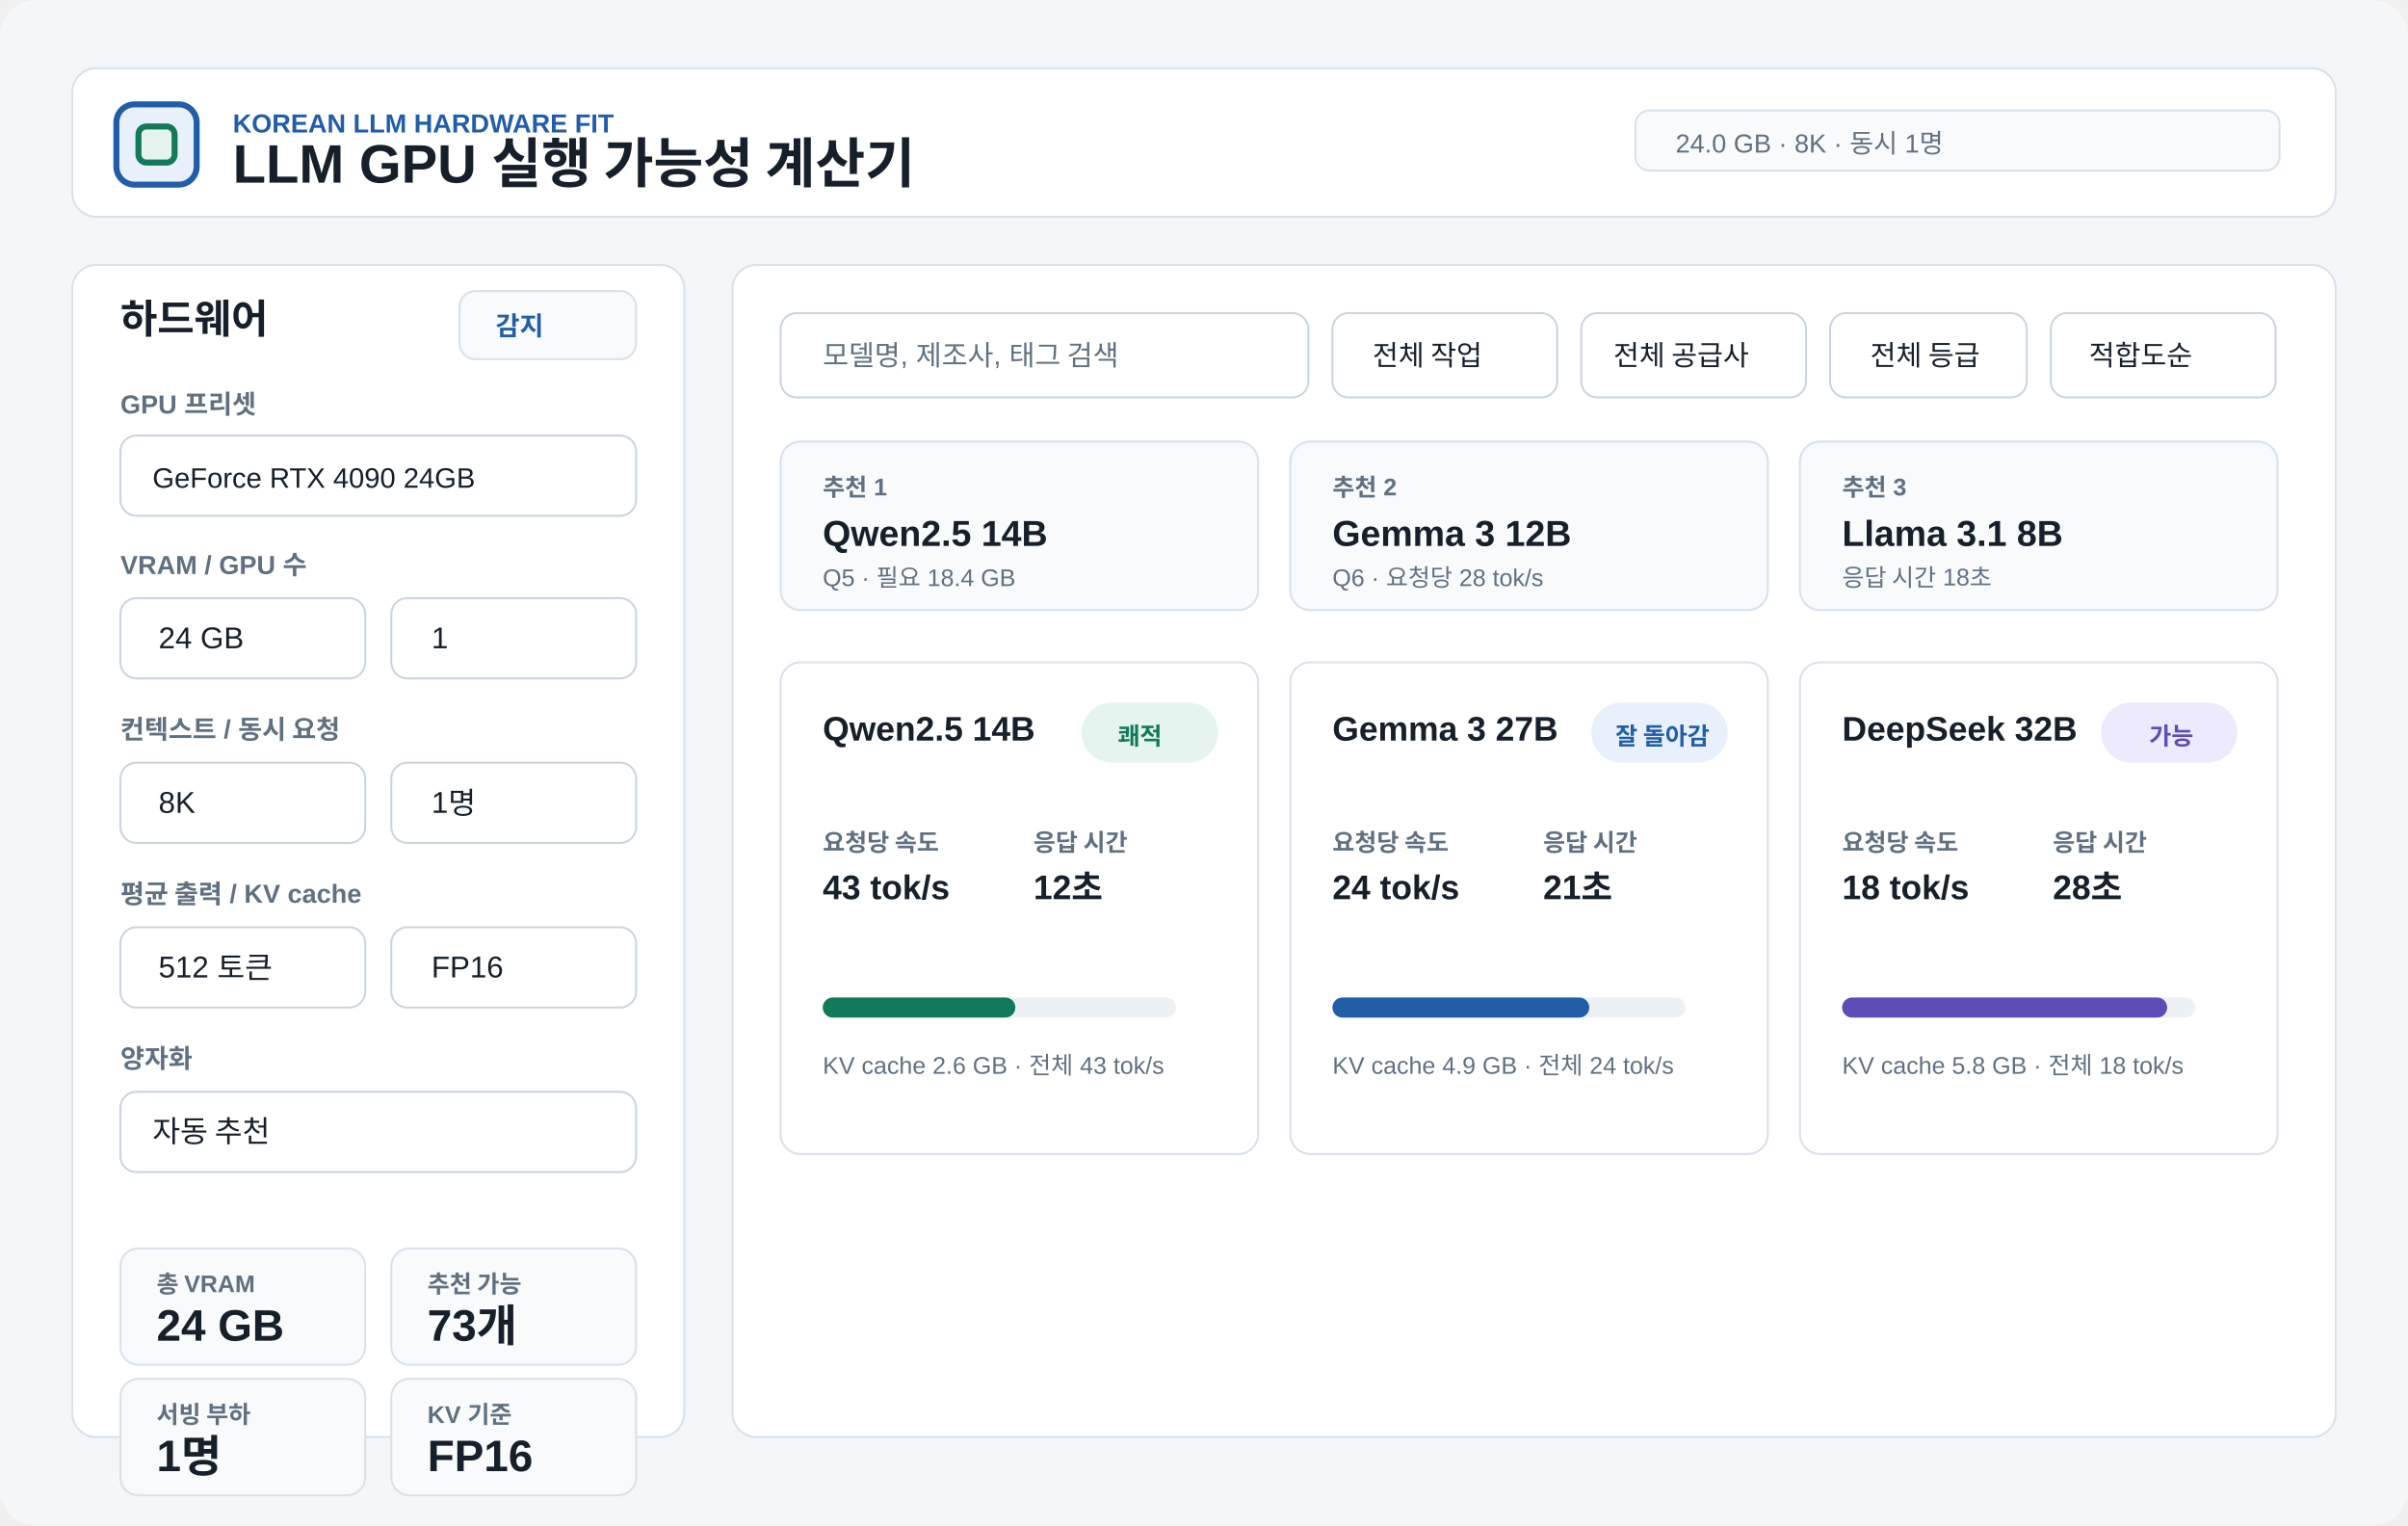
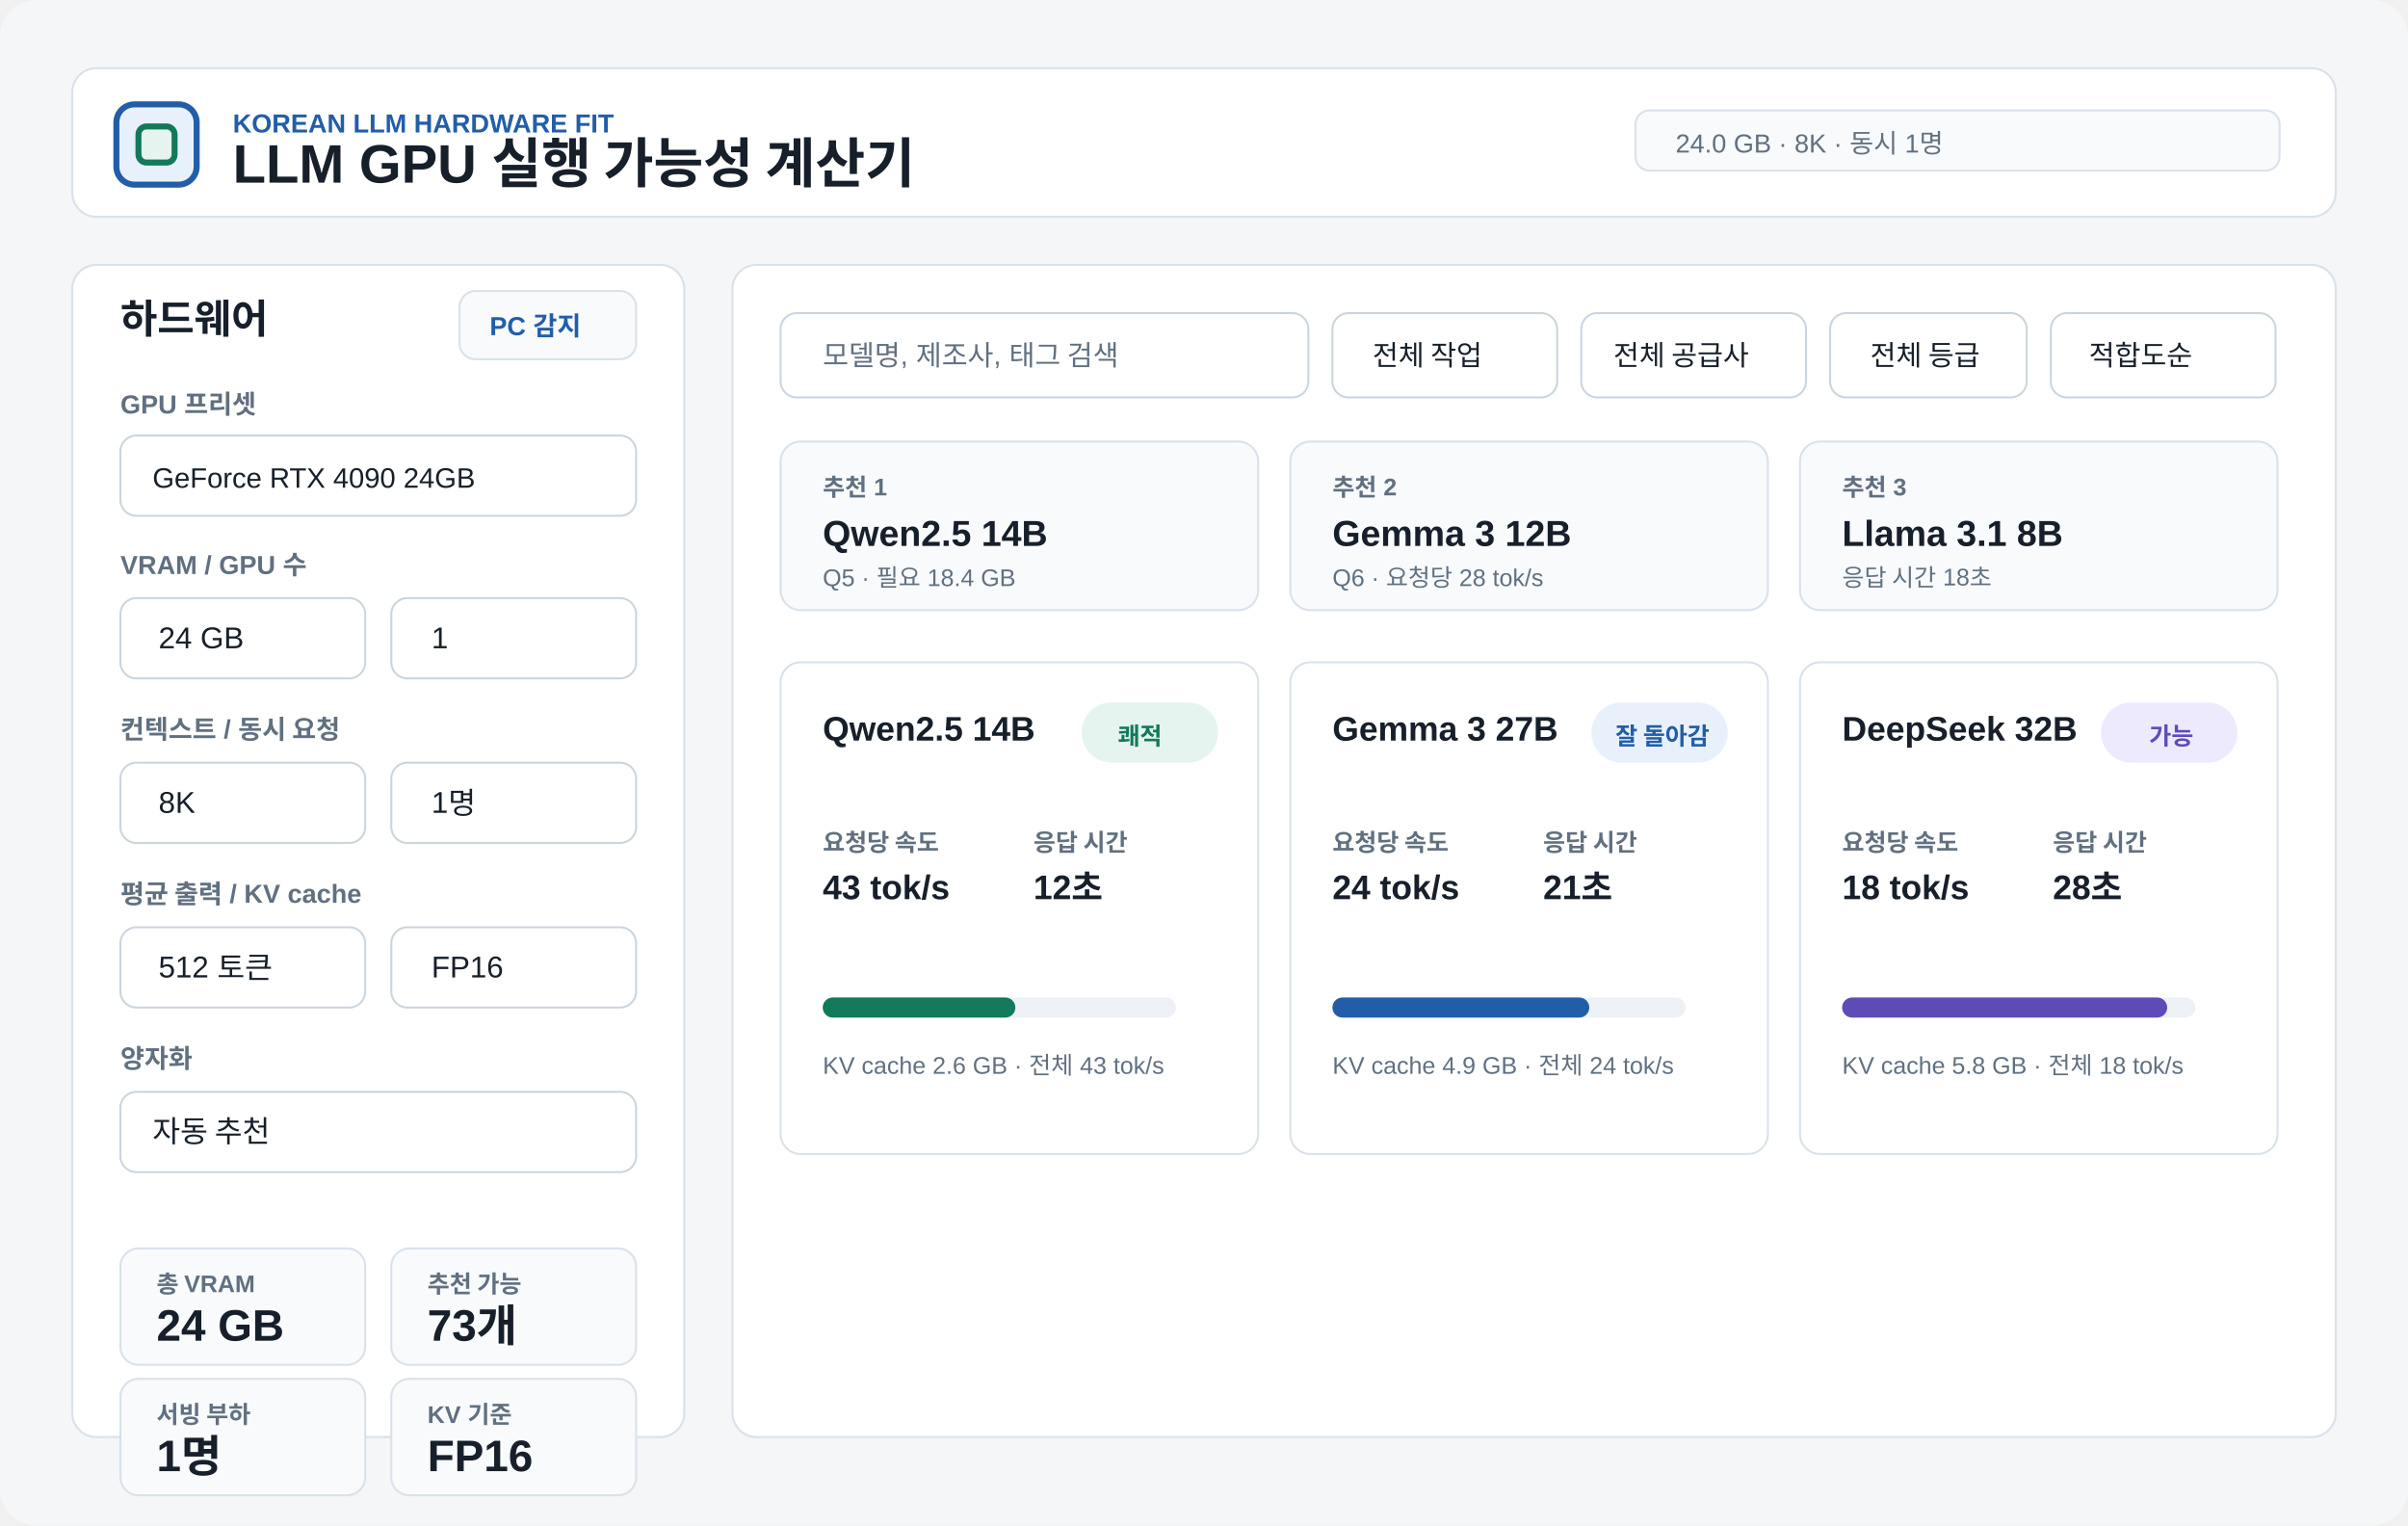
<svg xmlns="http://www.w3.org/2000/svg" width="1200" height="760" viewBox="0 0 1200 760" fill="none" role="img" aria-label="LLM GPU 실행 가능성 계산기 화면 미리보기">
  <rect width="1200" height="760" rx="18" fill="#F4F6F8" />
  <rect x="36" y="34" width="1128" height="74" rx="12" fill="#FFFFFF" stroke="#D9E1EA" />
  <rect x="58" y="52" width="40" height="40" rx="9" fill="#E8F1FB" stroke="#225EA8" stroke-width="3" />
  <rect x="69" y="63" width="18" height="18" rx="4" fill="#E5F4EE" stroke="#13795B" stroke-width="3" />
  <text x="116" y="66" font-family="Arial, sans-serif" font-size="13" font-weight="700" fill="#225EA8">KOREAN LLM HARDWARE FIT</text>
  <text x="116" y="91" font-family="Arial, sans-serif" font-size="27" font-weight="800" fill="#17202A">LLM GPU 실행 가능성 계산기</text>
  <rect x="815" y="55" width="321" height="30" rx="7" fill="#F8FAFC" stroke="#D9E1EA" />
  <text x="835" y="76" font-family="Arial, sans-serif" font-size="13" fill="#617080">24.0 GB · 8K · 동시 1명</text>
  <rect x="36" y="132" width="305" height="584" rx="12" fill="#FFFFFF" stroke="#D9E1EA" />
  <text x="60" y="166" font-family="Arial, sans-serif" font-size="20" font-weight="800" fill="#17202A">하드웨어</text>
  <rect x="229" y="145" width="88" height="34" rx="8" fill="#F8FAFC" stroke="#D9E1EA" />
-   <text x="247" y="167" font-family="Arial, sans-serif" font-size="13" font-weight="700" fill="#225EA8">감지</text>
+   <text x="244" y="167" font-family="Arial, sans-serif" font-size="13" font-weight="700" fill="#225EA8">PC 감지</text>
  <text x="60" y="206" font-family="Arial, sans-serif" font-size="13" font-weight="700" fill="#617080">GPU 프리셋</text>
  <rect x="60" y="217" width="257" height="40" rx="8" fill="#FFFFFF" stroke="#CBD5DF" />
  <text x="76" y="243" font-family="Arial, sans-serif" font-size="14" fill="#17202A">GeForce RTX 4090 24GB</text>
  <text x="60" y="286" font-family="Arial, sans-serif" font-size="13" font-weight="700" fill="#617080">VRAM / GPU 수</text>
  <rect x="60" y="298" width="122" height="40" rx="8" fill="#FFFFFF" stroke="#CBD5DF" />
  <rect x="195" y="298" width="122" height="40" rx="8" fill="#FFFFFF" stroke="#CBD5DF" />
  <text x="79" y="323" font-family="Arial, sans-serif" font-size="15" fill="#17202A">24 GB</text>
  <text x="215" y="323" font-family="Arial, sans-serif" font-size="15" fill="#17202A">1</text>
  <text x="60" y="368" font-family="Arial, sans-serif" font-size="13" font-weight="700" fill="#617080">컨텍스트 / 동시 요청</text>
  <rect x="60" y="380" width="122" height="40" rx="8" fill="#FFFFFF" stroke="#CBD5DF" />
  <rect x="195" y="380" width="122" height="40" rx="8" fill="#FFFFFF" stroke="#CBD5DF" />
  <text x="79" y="405" font-family="Arial, sans-serif" font-size="15" fill="#17202A">8K</text>
  <text x="215" y="405" font-family="Arial, sans-serif" font-size="15" fill="#17202A">1명</text>
  <text x="60" y="450" font-family="Arial, sans-serif" font-size="13" font-weight="700" fill="#617080">평균 출력 / KV cache</text>
  <rect x="60" y="462" width="122" height="40" rx="8" fill="#FFFFFF" stroke="#CBD5DF" />
  <rect x="195" y="462" width="122" height="40" rx="8" fill="#FFFFFF" stroke="#CBD5DF" />
  <text x="79" y="487" font-family="Arial, sans-serif" font-size="15" fill="#17202A">512 토큰</text>
  <text x="215" y="487" font-family="Arial, sans-serif" font-size="15" fill="#17202A">FP16</text>
  <text x="60" y="532" font-family="Arial, sans-serif" font-size="13" font-weight="700" fill="#617080">양자화</text>
  <rect x="60" y="544" width="257" height="40" rx="8" fill="#FFFFFF" stroke="#CBD5DF" />
  <text x="76" y="569" font-family="Arial, sans-serif" font-size="15" fill="#17202A">자동 추천</text>
  <rect x="60" y="622" width="122" height="58" rx="9" fill="#F8FAFC" stroke="#D9E1EA" />
  <rect x="195" y="622" width="122" height="58" rx="9" fill="#F8FAFC" stroke="#D9E1EA" />
  <rect x="60" y="687" width="122" height="58" rx="9" fill="#F8FAFC" stroke="#D9E1EA" />
  <rect x="195" y="687" width="122" height="58" rx="9" fill="#F8FAFC" stroke="#D9E1EA" />
  <text x="78" y="644" font-family="Arial, sans-serif" font-size="12" font-weight="700" fill="#617080">총 VRAM</text>
  <text x="78" y="668" font-family="Arial, sans-serif" font-size="22" font-weight="800" fill="#17202A">24 GB</text>
  <text x="213" y="644" font-family="Arial, sans-serif" font-size="12" font-weight="700" fill="#617080">추천 가능</text>
  <text x="213" y="668" font-family="Arial, sans-serif" font-size="22" font-weight="800" fill="#17202A">73개</text>
  <text x="78" y="709" font-family="Arial, sans-serif" font-size="12" font-weight="700" fill="#617080">서빙 부하</text>
  <text x="78" y="733" font-family="Arial, sans-serif" font-size="22" font-weight="800" fill="#17202A">1명</text>
  <text x="213" y="709" font-family="Arial, sans-serif" font-size="12" font-weight="700" fill="#617080">KV 기준</text>
  <text x="213" y="733" font-family="Arial, sans-serif" font-size="22" font-weight="800" fill="#17202A">FP16</text>
  <rect x="365" y="132" width="799" height="584" rx="12" fill="#FFFFFF" stroke="#D9E1EA" />
  <rect x="389" y="156" width="263" height="42" rx="8" fill="#FFFFFF" stroke="#CBD5DF" />
  <text x="410" y="182" font-family="Arial, sans-serif" font-size="14" fill="#617080">모델명, 제조사, 태그 검색</text>
  <rect x="664" y="156" width="112" height="42" rx="8" fill="#FFFFFF" stroke="#CBD5DF" />
  <text x="684" y="182" font-family="Arial, sans-serif" font-size="14" fill="#17202A">전체 작업</text>
  <rect x="788" y="156" width="112" height="42" rx="8" fill="#FFFFFF" stroke="#CBD5DF" />
  <text x="804" y="182" font-family="Arial, sans-serif" font-size="14" fill="#17202A">전체 공급사</text>
  <rect x="912" y="156" width="98" height="42" rx="8" fill="#FFFFFF" stroke="#CBD5DF" />
  <text x="932" y="182" font-family="Arial, sans-serif" font-size="14" fill="#17202A">전체 등급</text>
  <rect x="1022" y="156" width="112" height="42" rx="8" fill="#FFFFFF" stroke="#CBD5DF" />
  <text x="1041" y="182" font-family="Arial, sans-serif" font-size="14" fill="#17202A">적합도순</text>
  <rect x="389" y="220" width="238" height="84" rx="10" fill="#F8FAFC" stroke="#D9E1EA" />
  <rect x="643" y="220" width="238" height="84" rx="10" fill="#F8FAFC" stroke="#D9E1EA" />
  <rect x="897" y="220" width="238" height="84" rx="10" fill="#F8FAFC" stroke="#D9E1EA" />
  <text x="410" y="247" font-family="Arial, sans-serif" font-size="12" font-weight="700" fill="#617080">추천 1</text>
  <text x="410" y="272" font-family="Arial, sans-serif" font-size="18" font-weight="800" fill="#17202A">Qwen2.5 14B</text>
  <text x="410" y="292" font-family="Arial, sans-serif" font-size="12" fill="#617080">Q5 · 필요 18.4 GB</text>
  <text x="664" y="247" font-family="Arial, sans-serif" font-size="12" font-weight="700" fill="#617080">추천 2</text>
  <text x="664" y="272" font-family="Arial, sans-serif" font-size="18" font-weight="800" fill="#17202A">Gemma 3 12B</text>
  <text x="664" y="292" font-family="Arial, sans-serif" font-size="12" fill="#617080">Q6 · 요청당 28 tok/s</text>
  <text x="918" y="247" font-family="Arial, sans-serif" font-size="12" font-weight="700" fill="#617080">추천 3</text>
  <text x="918" y="272" font-family="Arial, sans-serif" font-size="18" font-weight="800" fill="#17202A">Llama 3.1 8B</text>
  <text x="918" y="292" font-family="Arial, sans-serif" font-size="12" fill="#617080">응답 시간 18초</text>
  <rect x="389" y="330" width="238" height="245" rx="10" fill="#FFFFFF" stroke="#D9E1EA" />
  <rect x="643" y="330" width="238" height="245" rx="10" fill="#FFFFFF" stroke="#D9E1EA" />
  <rect x="897" y="330" width="238" height="245" rx="10" fill="#FFFFFF" stroke="#D9E1EA" />
  <rect x="539" y="350" width="68" height="30" rx="15" fill="#E5F4EE" />
  <rect x="793" y="350" width="68" height="30" rx="15" fill="#E8F1FB" />
  <rect x="1047" y="350" width="68" height="30" rx="15" fill="#EEEAFD" />
  <text x="557" y="371" font-family="Arial, sans-serif" font-size="12" font-weight="800" fill="#13795B">쾌적</text>
  <text x="805" y="371" font-family="Arial, sans-serif" font-size="12" font-weight="800" fill="#225EA8">잘 돌아감</text>
  <text x="1071" y="371" font-family="Arial, sans-serif" font-size="12" font-weight="800" fill="#5F4BB6">가능</text>
  <text x="410" y="369" font-family="Arial, sans-serif" font-size="17" font-weight="800" fill="#17202A">Qwen2.5 14B</text>
  <text x="664" y="369" font-family="Arial, sans-serif" font-size="17" font-weight="800" fill="#17202A">Gemma 3 27B</text>
  <text x="918" y="369" font-family="Arial, sans-serif" font-size="17" font-weight="800" fill="#17202A">DeepSeek 32B</text>
  <text x="410" y="424" font-family="Arial, sans-serif" font-size="12" font-weight="700" fill="#617080">요청당 속도</text>
  <text x="410" y="448" font-family="Arial, sans-serif" font-size="17" font-weight="800" fill="#17202A">43 tok/s</text>
  <text x="515" y="424" font-family="Arial, sans-serif" font-size="12" font-weight="700" fill="#617080">응답 시간</text>
  <text x="515" y="448" font-family="Arial, sans-serif" font-size="17" font-weight="800" fill="#17202A">12초</text>
  <text x="664" y="424" font-family="Arial, sans-serif" font-size="12" font-weight="700" fill="#617080">요청당 속도</text>
  <text x="664" y="448" font-family="Arial, sans-serif" font-size="17" font-weight="800" fill="#17202A">24 tok/s</text>
  <text x="769" y="424" font-family="Arial, sans-serif" font-size="12" font-weight="700" fill="#617080">응답 시간</text>
  <text x="769" y="448" font-family="Arial, sans-serif" font-size="17" font-weight="800" fill="#17202A">21초</text>
  <text x="918" y="424" font-family="Arial, sans-serif" font-size="12" font-weight="700" fill="#617080">요청당 속도</text>
  <text x="918" y="448" font-family="Arial, sans-serif" font-size="17" font-weight="800" fill="#17202A">18 tok/s</text>
  <text x="1023" y="424" font-family="Arial, sans-serif" font-size="12" font-weight="700" fill="#617080">응답 시간</text>
  <text x="1023" y="448" font-family="Arial, sans-serif" font-size="17" font-weight="800" fill="#17202A">28초</text>
  <rect x="410" y="497" width="176" height="10" rx="5" fill="#EDF1F5" />
  <rect x="410" y="497" width="96" height="10" rx="5" fill="#13795B" />
  <rect x="664" y="497" width="176" height="10" rx="5" fill="#EDF1F5" />
  <rect x="664" y="497" width="128" height="10" rx="5" fill="#225EA8" />
  <rect x="918" y="497" width="176" height="10" rx="5" fill="#EDF1F5" />
  <rect x="918" y="497" width="162" height="10" rx="5" fill="#5F4BB6" />
  <text x="410" y="535" font-family="Arial, sans-serif" font-size="12" fill="#617080">KV cache 2.6 GB · 전체 43 tok/s</text>
  <text x="664" y="535" font-family="Arial, sans-serif" font-size="12" fill="#617080">KV cache 4.9 GB · 전체 24 tok/s</text>
  <text x="918" y="535" font-family="Arial, sans-serif" font-size="12" fill="#617080">KV cache 5.8 GB · 전체 18 tok/s</text>
</svg>
